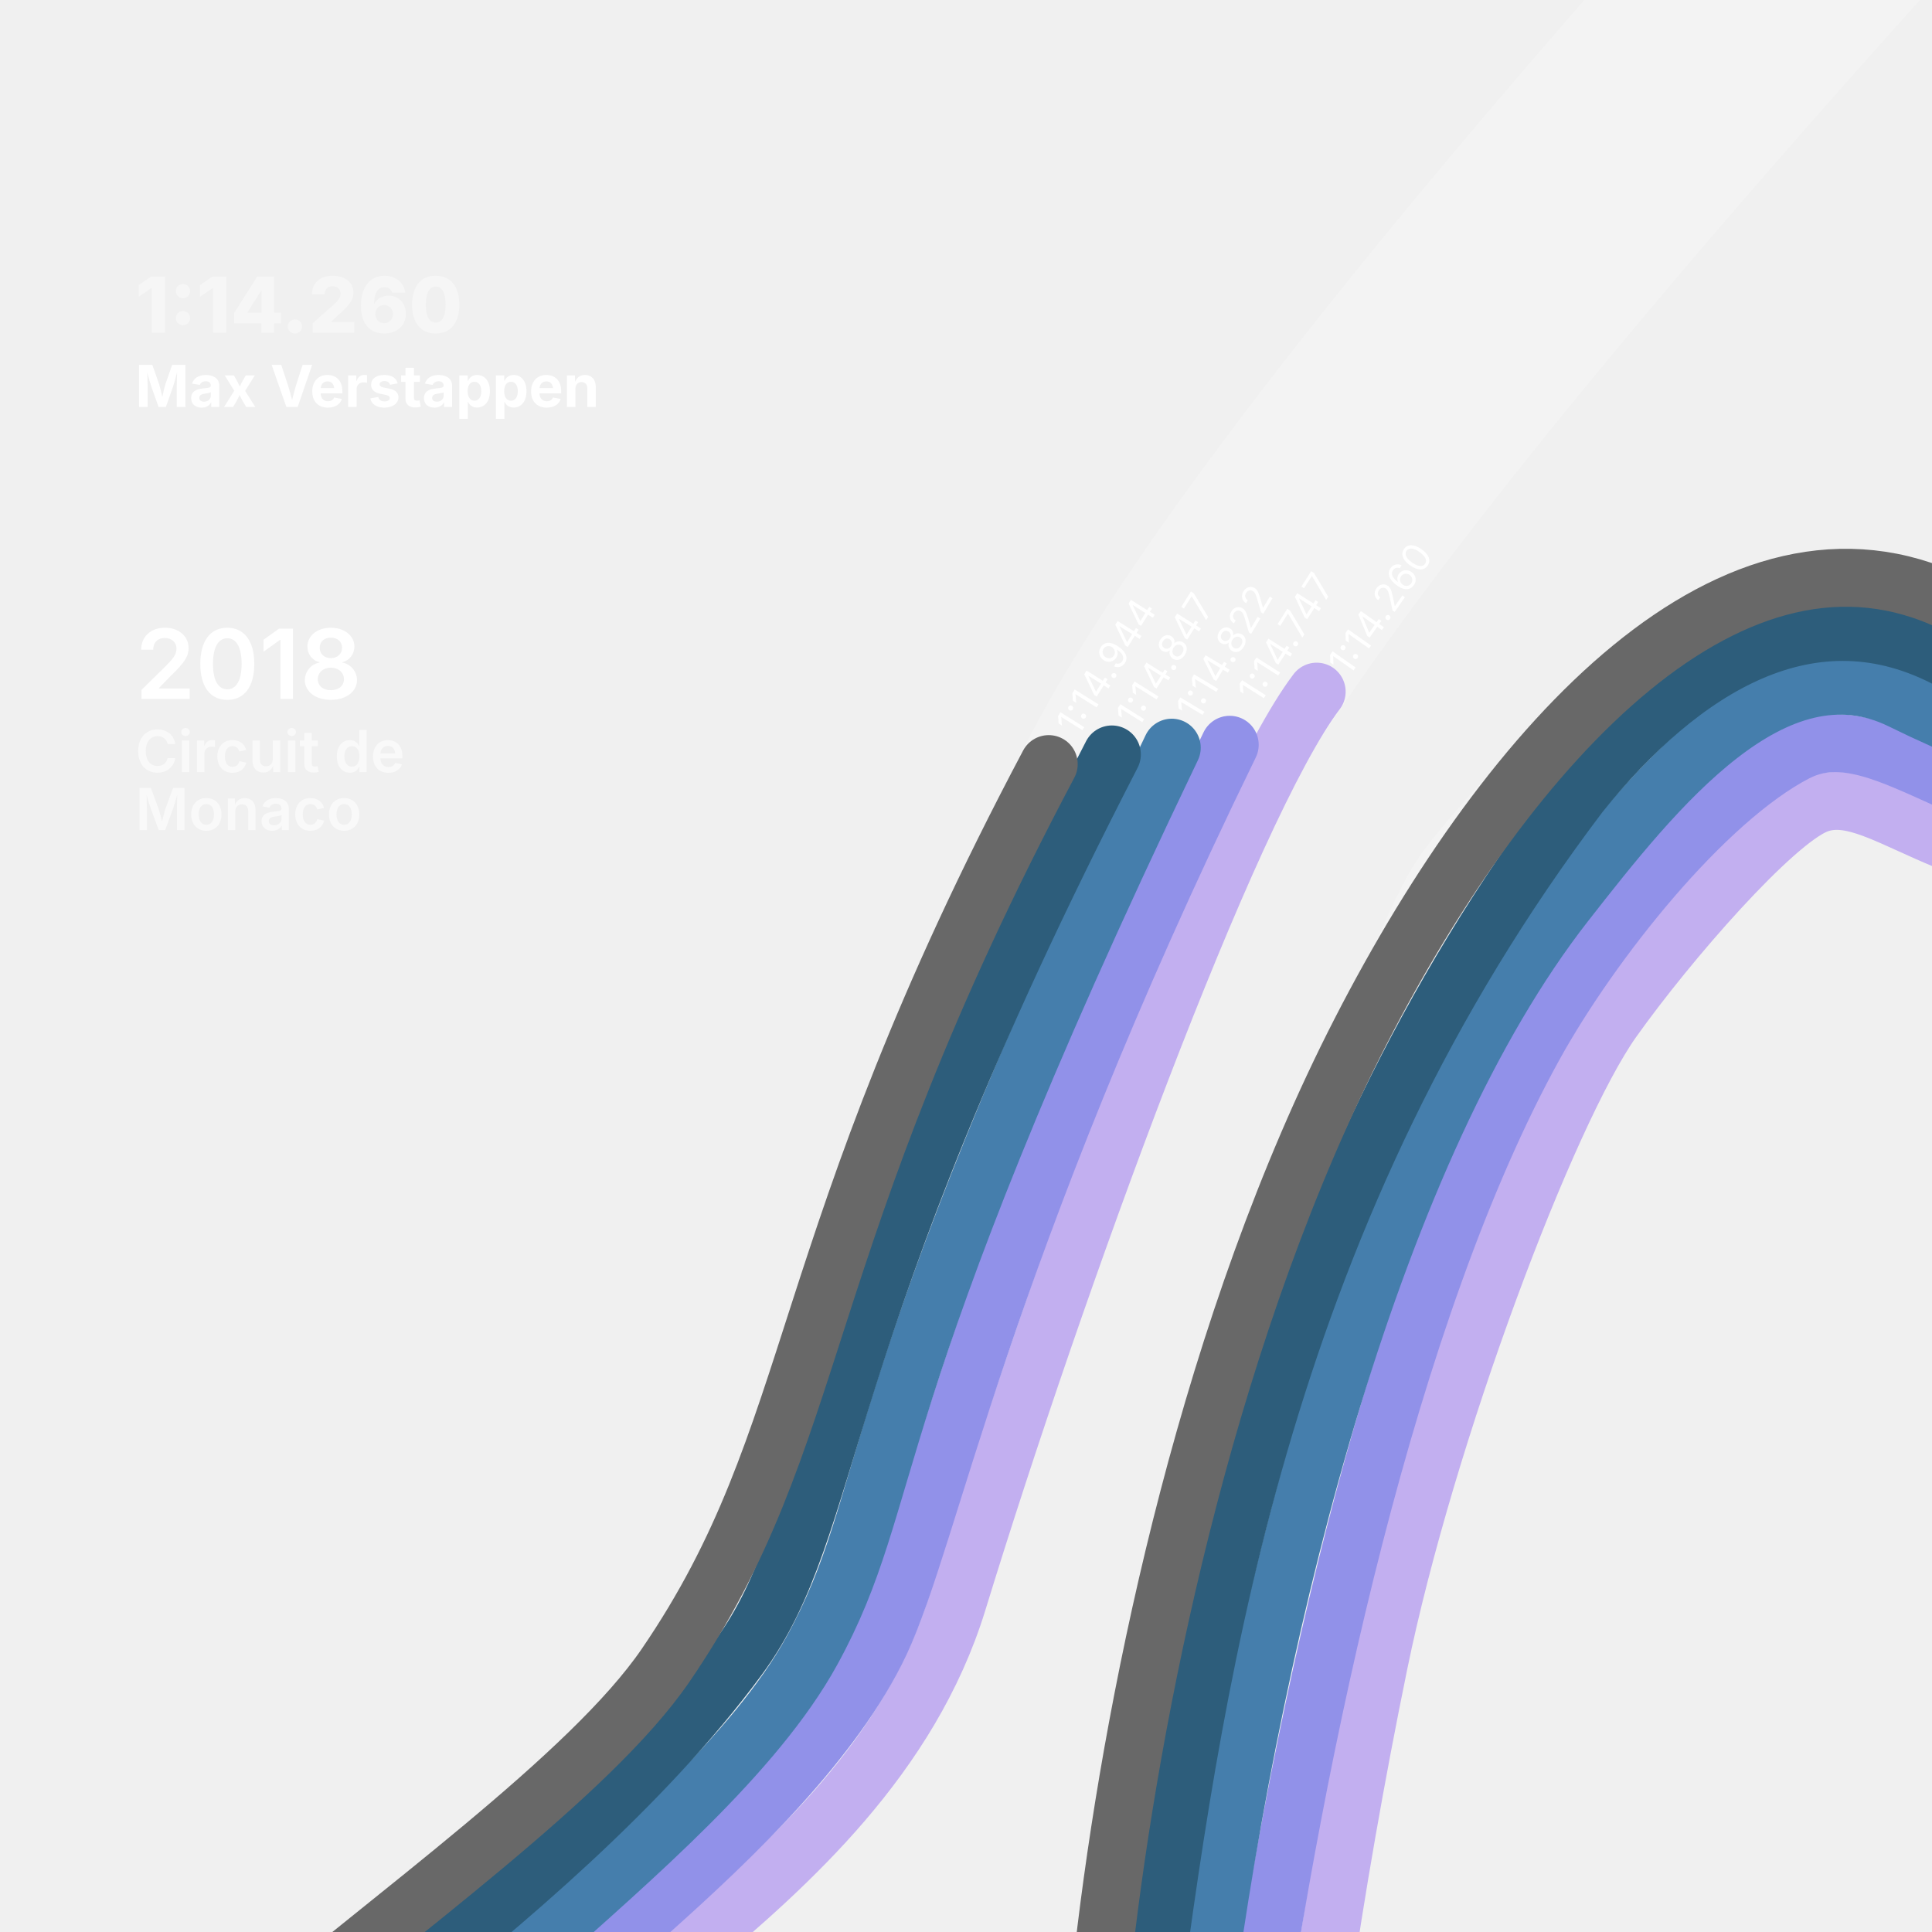
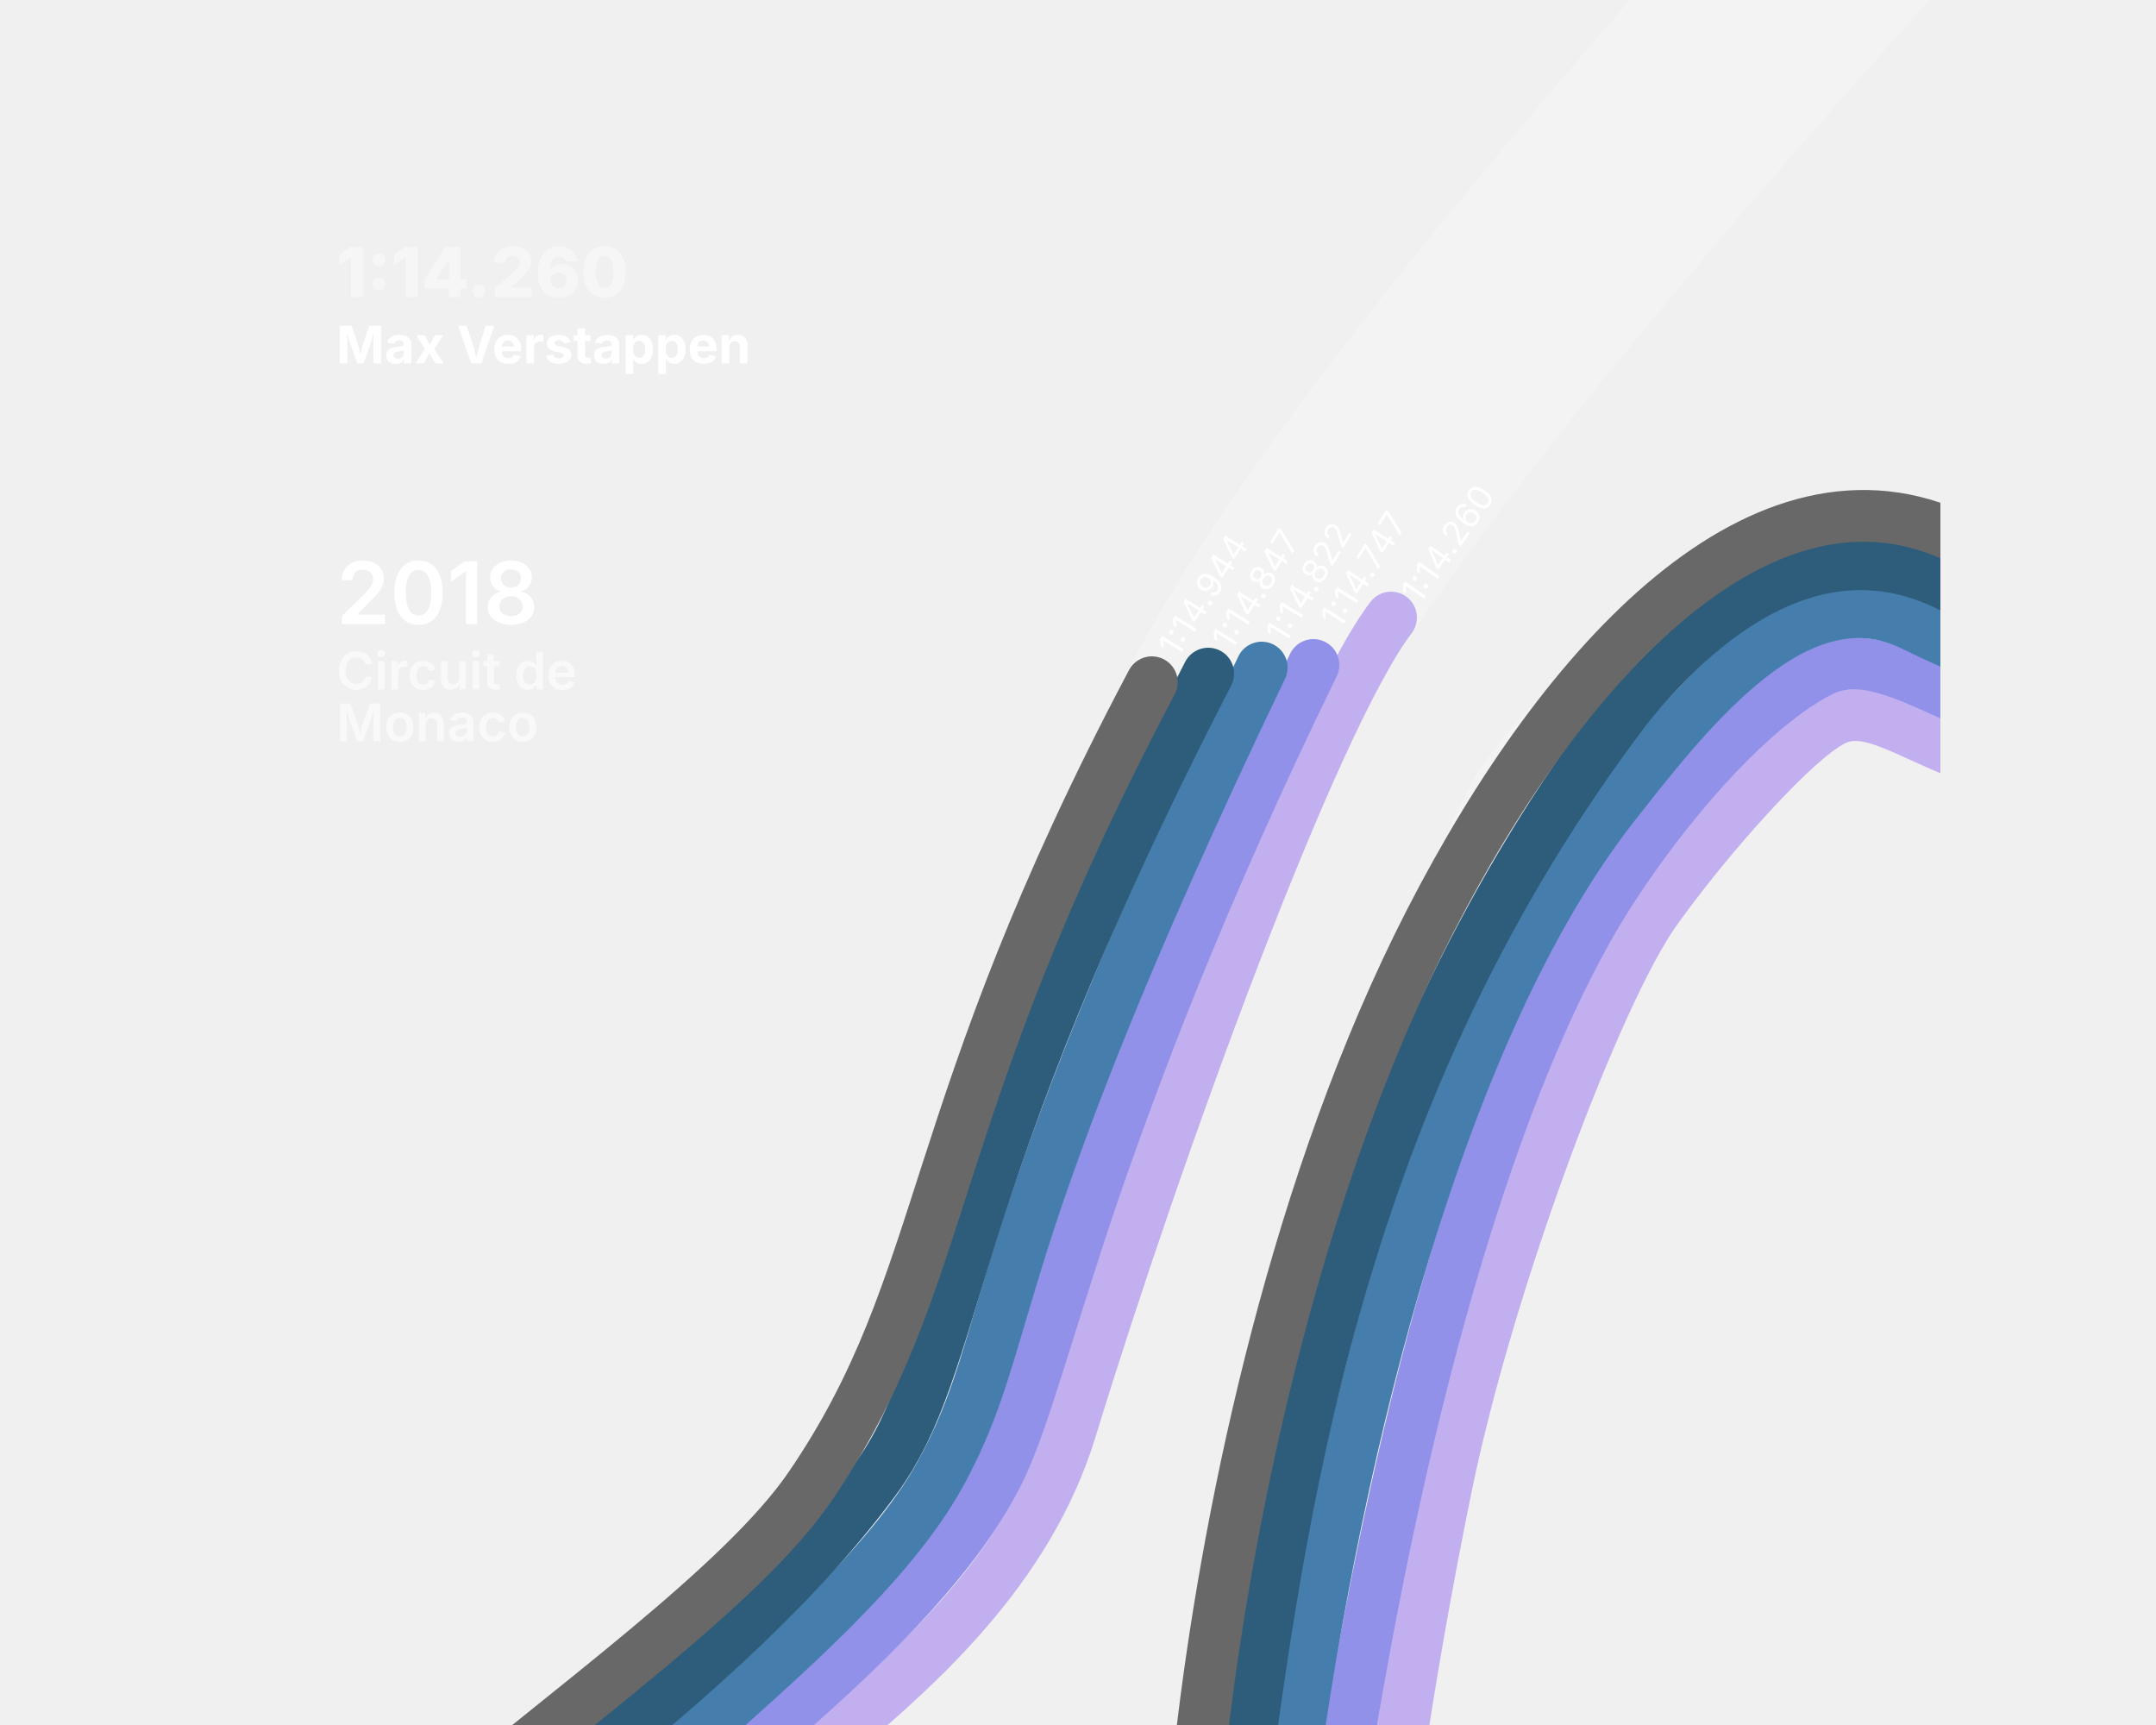
- <svg xmlns="http://www.w3.org/2000/svg" width="1000" height="1000" viewBox="0 0 1000 1000" fill="none">
+ <svg xmlns="http://www.w3.org/2000/svg" width="1000" height="800" viewBox="0 0 1000 1000" fill="none">
  <g id="Data Visualization - Information" clip-path="url(#clip0_212_45)">
    <path id="Circuit-Map" d="M1575.68 -118.208C1571.48 -72.014 1230.09 371.272 1139.69 392C1049.92 412.582 975.685 358.5 951.185 358.5C891.185 358.5 805.685 456.5 788.685 479.5C768.64 506.619 622.699 873.559 626.898 1012.14C631.097 1150.72 635.097 1246.61 567.913 1267.61C500.729 1288.6 239.879 1174.39 214.685 1124C189.491 1073.61 341.164 961.048 404.15 877.059C467.136 793.071 506.102 588.579 581.685 429C657.268 269.421 926.232 -24.42 1067.6 -177L1325.68 -402" stroke="white" stroke-opacity="0.2" stroke-width="130" stroke-linecap="round" stroke-linejoin="round" />
    <path id="First" d="M681.5 358C636 418 546.336 664 495.684 829C446.198 990.2 243.835 1051.5 300.184 1103.5C347.738 1147.38 564.35 1164.33 670.684 1162C672.35 1098.83 689.684 978 713.684 861C738.031 742.305 800.765 575.705 834.684 528C863.835 487 917.798 425.383 940.184 416.5C971.684 404 1008.68 455.5 1100.68 452.5C1174.18 450.103 1265.68 372 1248.68 259" stroke="#C2AFF0" stroke-width="30" stroke-linecap="round" stroke-linejoin="round" />
    <path id="Second" d="M636.499 385.5C506.5 652 482 794 455.685 850C408.26 950.923 249.184 1049 258.184 1069.5C265.498 1086.16 346.185 1127.33 399.685 1172L646.684 1074.5C670.684 904.5 718.184 678.5 794.184 541C823.604 487.774 882.184 414 929.684 389.5C977.184 365 1030.62 442.43 1119.68 421C1186.18 405 1187.68 366.833 1214.68 347.5" stroke="#9191E9" stroke-width="30" stroke-linecap="round" stroke-linejoin="round" />
    <path id="Third" d="M606.5 387C441.5 731 465.186 772.5 420.186 854.5C361.807 960.879 164.685 1071.5 224.685 1097C290.827 1125.11 584.185 1125.5 585.685 1120C586.885 1115.6 610.852 1064.83 622.685 1040C650.685 832 711.256 594.087 810.185 467.5C856.685 408 918.321 330.131 984.185 362.5C1101.69 420.246 1137.18 398.5 1203.68 335" stroke="#457EAC" stroke-width="30" stroke-linecap="round" stroke-linejoin="round" />
    <path id="Fourth" d="M575.5 390.5C418 696 433.685 788 382.185 858C282.661 993.275 88.184 1101.5 147.185 1094.5C221.391 1085.7 458.018 1167.33 582.185 1162L595.684 1038C619.685 858 655.185 625.5 817.685 411C870.184 345.5 937.827 303.041 1009.68 342C1134.18 409.5 1174.18 322 1196.18 281" stroke="#2D5D7B" stroke-width="30" stroke-linecap="round" stroke-linejoin="round" />
    <path id="Fifth" d="M542.816 395.5C409.316 647.5 426.511 742.138 344.5 862C266.5 976 -62.815 1150.5 61.185 1209.5C185.185 1268.5 555.684 1268 555.684 1213C555.684 1158 558.353 1114.5 572.684 998C588.184 872 626.674 685.047 704.184 534C782.184 382 897.977 257.767 1010.68 312C1168.18 395 1188.18 252 1247.18 184" stroke="#686868" stroke-width="30" stroke-linecap="round" stroke-linejoin="round" />
    <text id="First-Time" transform="translate(675 334.558) rotate(-54.9198)" fill="white" xml:space="preserve" style="white-space: pre" font-family="SF Pro Display" font-size="20" letter-spacing="0em">
      <tspan x="0" y="28.109">1:14.260</tspan>
    </text>
    <text id="Second-Time" transform="translate(628 350.175) rotate(-57.6088)" fill="white" xml:space="preserve" style="white-space: pre" font-family="SF Pro Display" font-size="20" letter-spacing="0em">
      <tspan x="0" y="28.109">1:14.747</tspan>
    </text>
    <text id="Third-Time" transform="translate(596 359.465) rotate(-59.0524)" fill="white" xml:space="preserve" style="white-space: pre" font-family="SF Pro Display" font-size="20" letter-spacing="0em">
      <tspan x="0" y="28.109">1:14.822</tspan>
    </text>
    <text id="Fourth-Time" transform="translate(565 362.722) rotate(-57.9512)" fill="white" xml:space="preserve" style="white-space: pre" font-family="SF Pro Display" font-size="20" letter-spacing="0em">
      <tspan x="0" y="28.109">1:14.847</tspan>
    </text>
    <text id="Fifth-Time" transform="translate(534 366.84) rotate(-57.901)" fill="white" xml:space="preserve" style="white-space: pre" font-family="SF Pro Display" font-size="20" letter-spacing="0em">
      <tspan x="0" y="28.109">1:14.944</tspan>
    </text>
    <text id="Year" fill="white" xml:space="preserve" style="white-space: pre" font-family="SF Pro Display" font-size="50" font-weight="600" letter-spacing="0em">
      <tspan x="70" y="361.773">2018</tspan>
    </text>
    <text id="Circuit-Name" fill="white" fill-opacity="0.6" xml:space="preserve" style="white-space: pre" font-family="SF Pro Display" font-size="30" font-weight="600" letter-spacing="0em">
      <tspan x="70" y="399.664">Circuit de
</tspan>
      <tspan x="70" y="429.664">Monaco</tspan>
    </text>
    <text id="Driver" fill="white" xml:space="preserve" style="white-space: pre" font-family="SF Pro Display" font-size="30" font-weight="bold" letter-spacing="0em">
      <tspan x="70" y="210.664">Max Verstappen</tspan>
    </text>
    <text id="Time" fill="white" fill-opacity="0.4" xml:space="preserve" style="white-space: pre" font-family="SF Pro Display" font-size="40" font-weight="800" letter-spacing="0em">
      <tspan x="70" y="172.219">1:14.260</tspan>
    </text>
  </g>
  <defs>
    <clipPath id="clip0_212_45">
      <rect width="1000" height="1000" fill="white" />
    </clipPath>
  </defs>
</svg>
